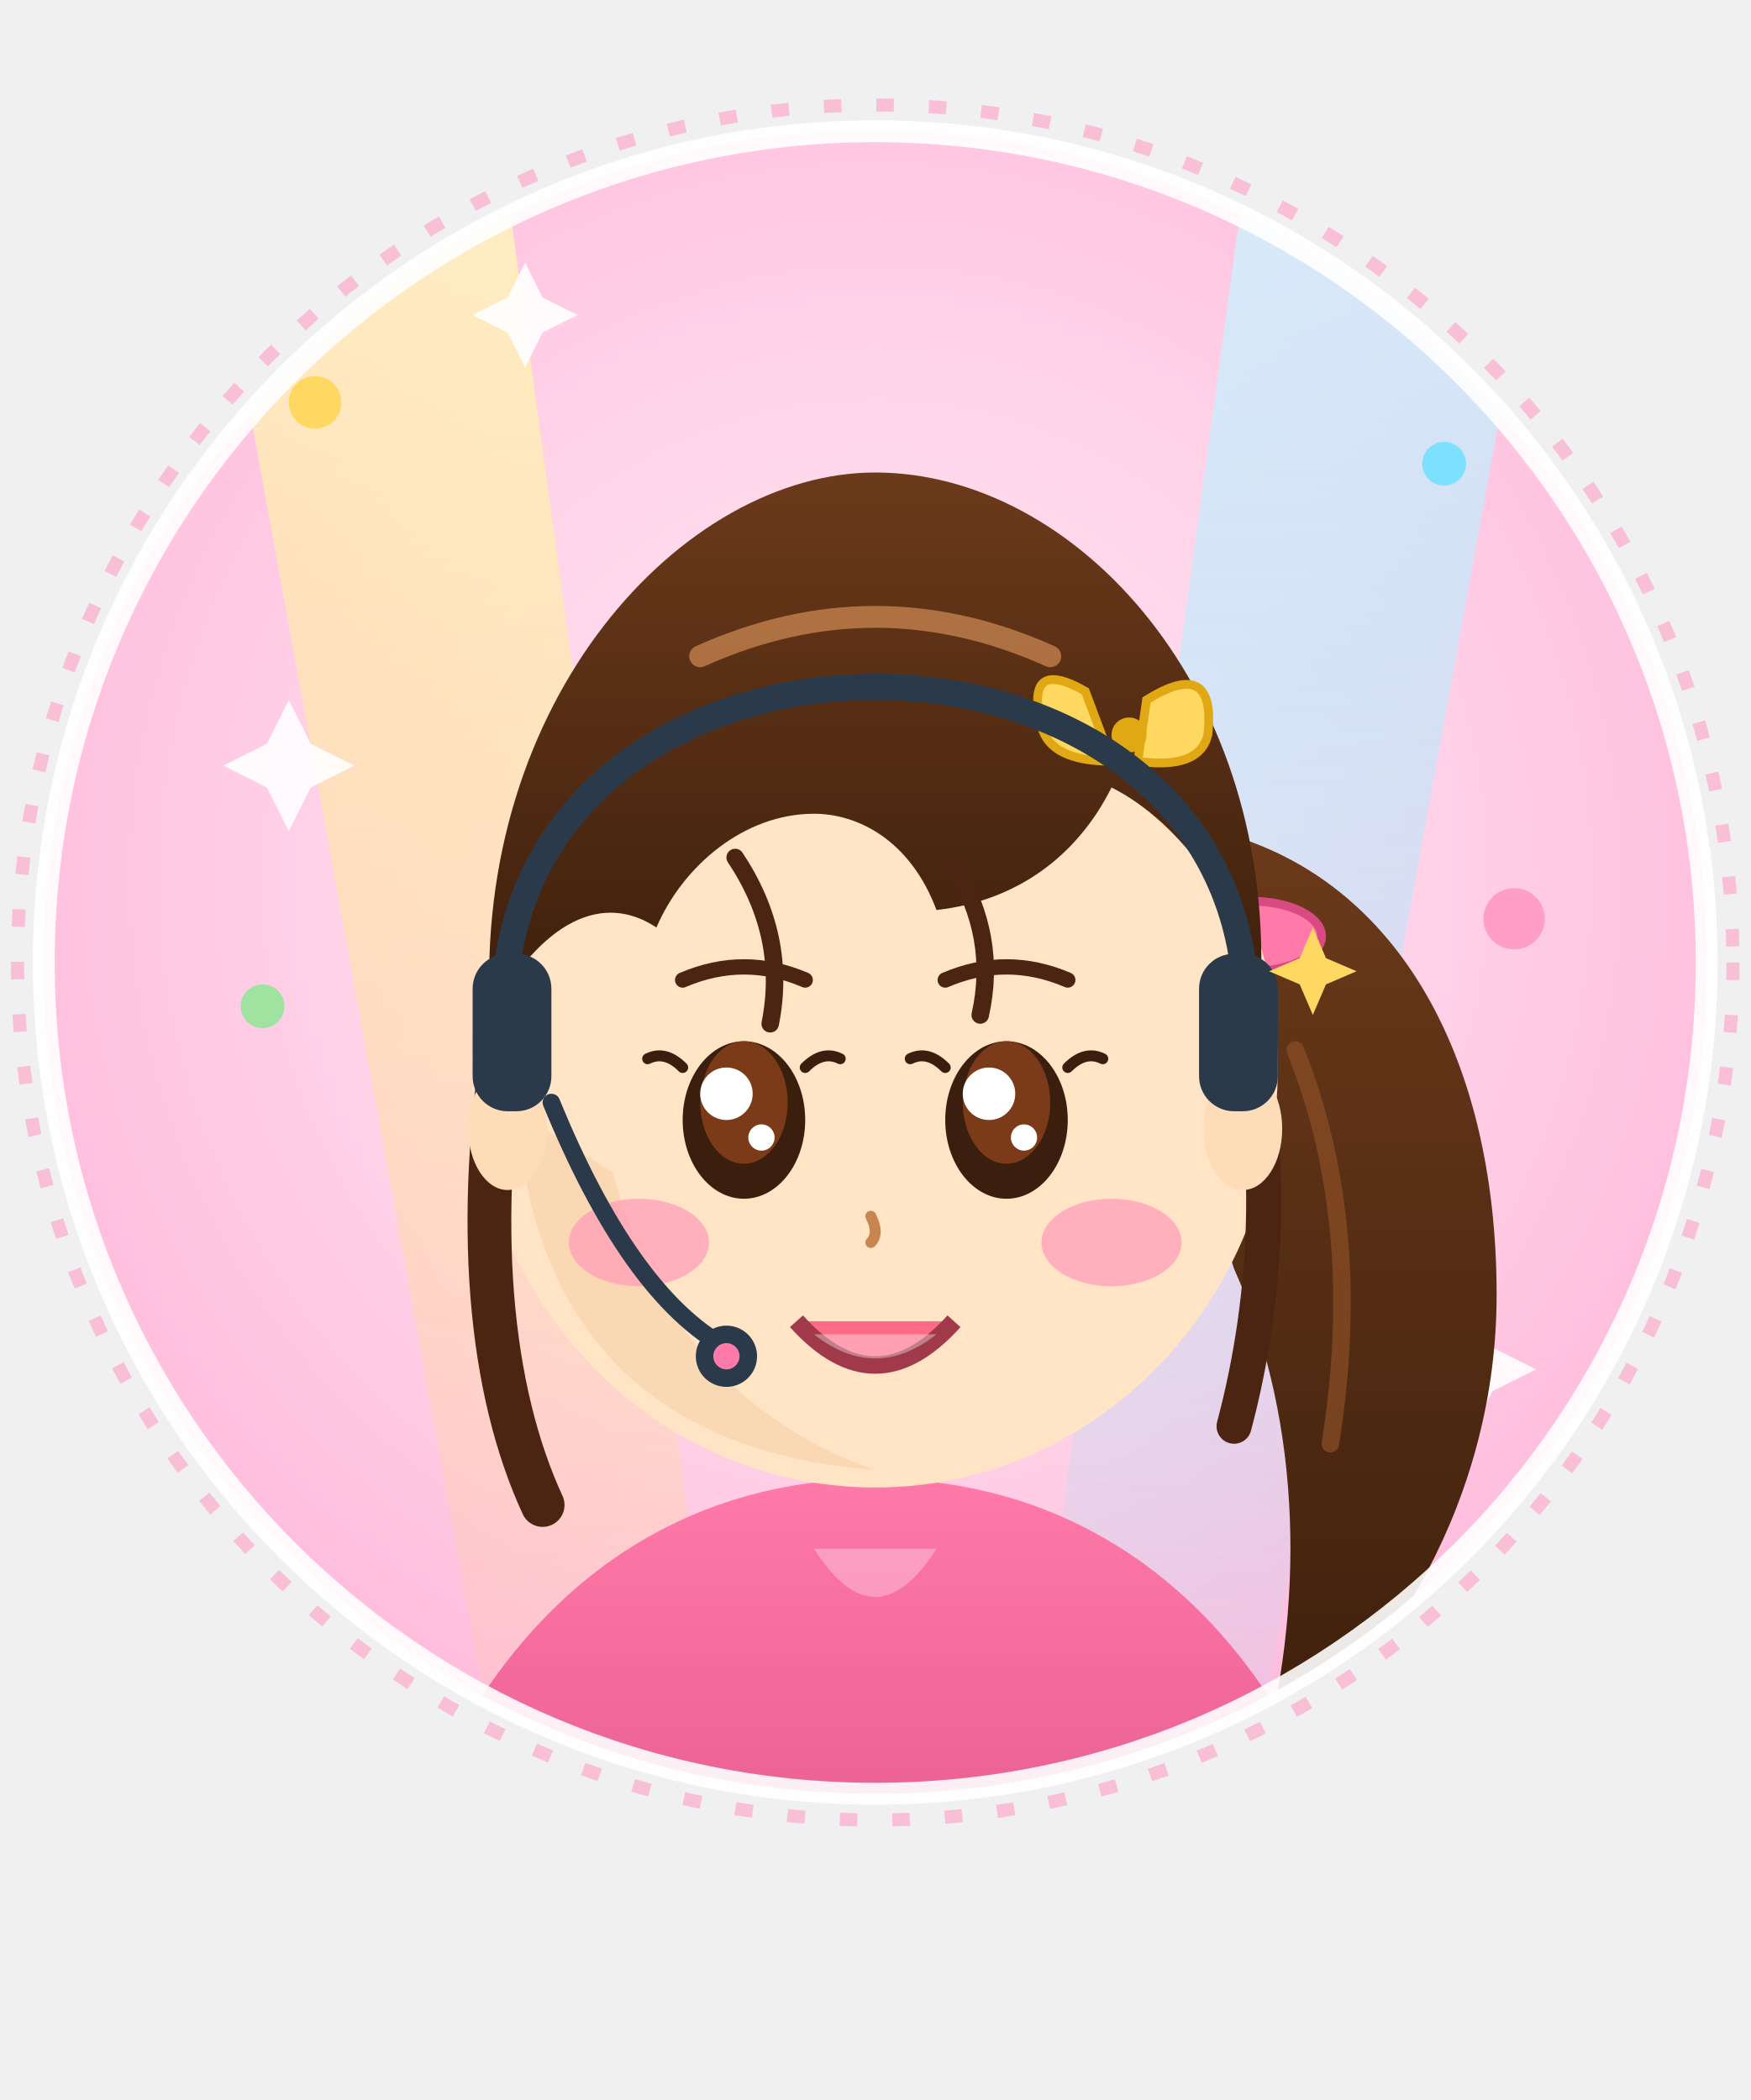
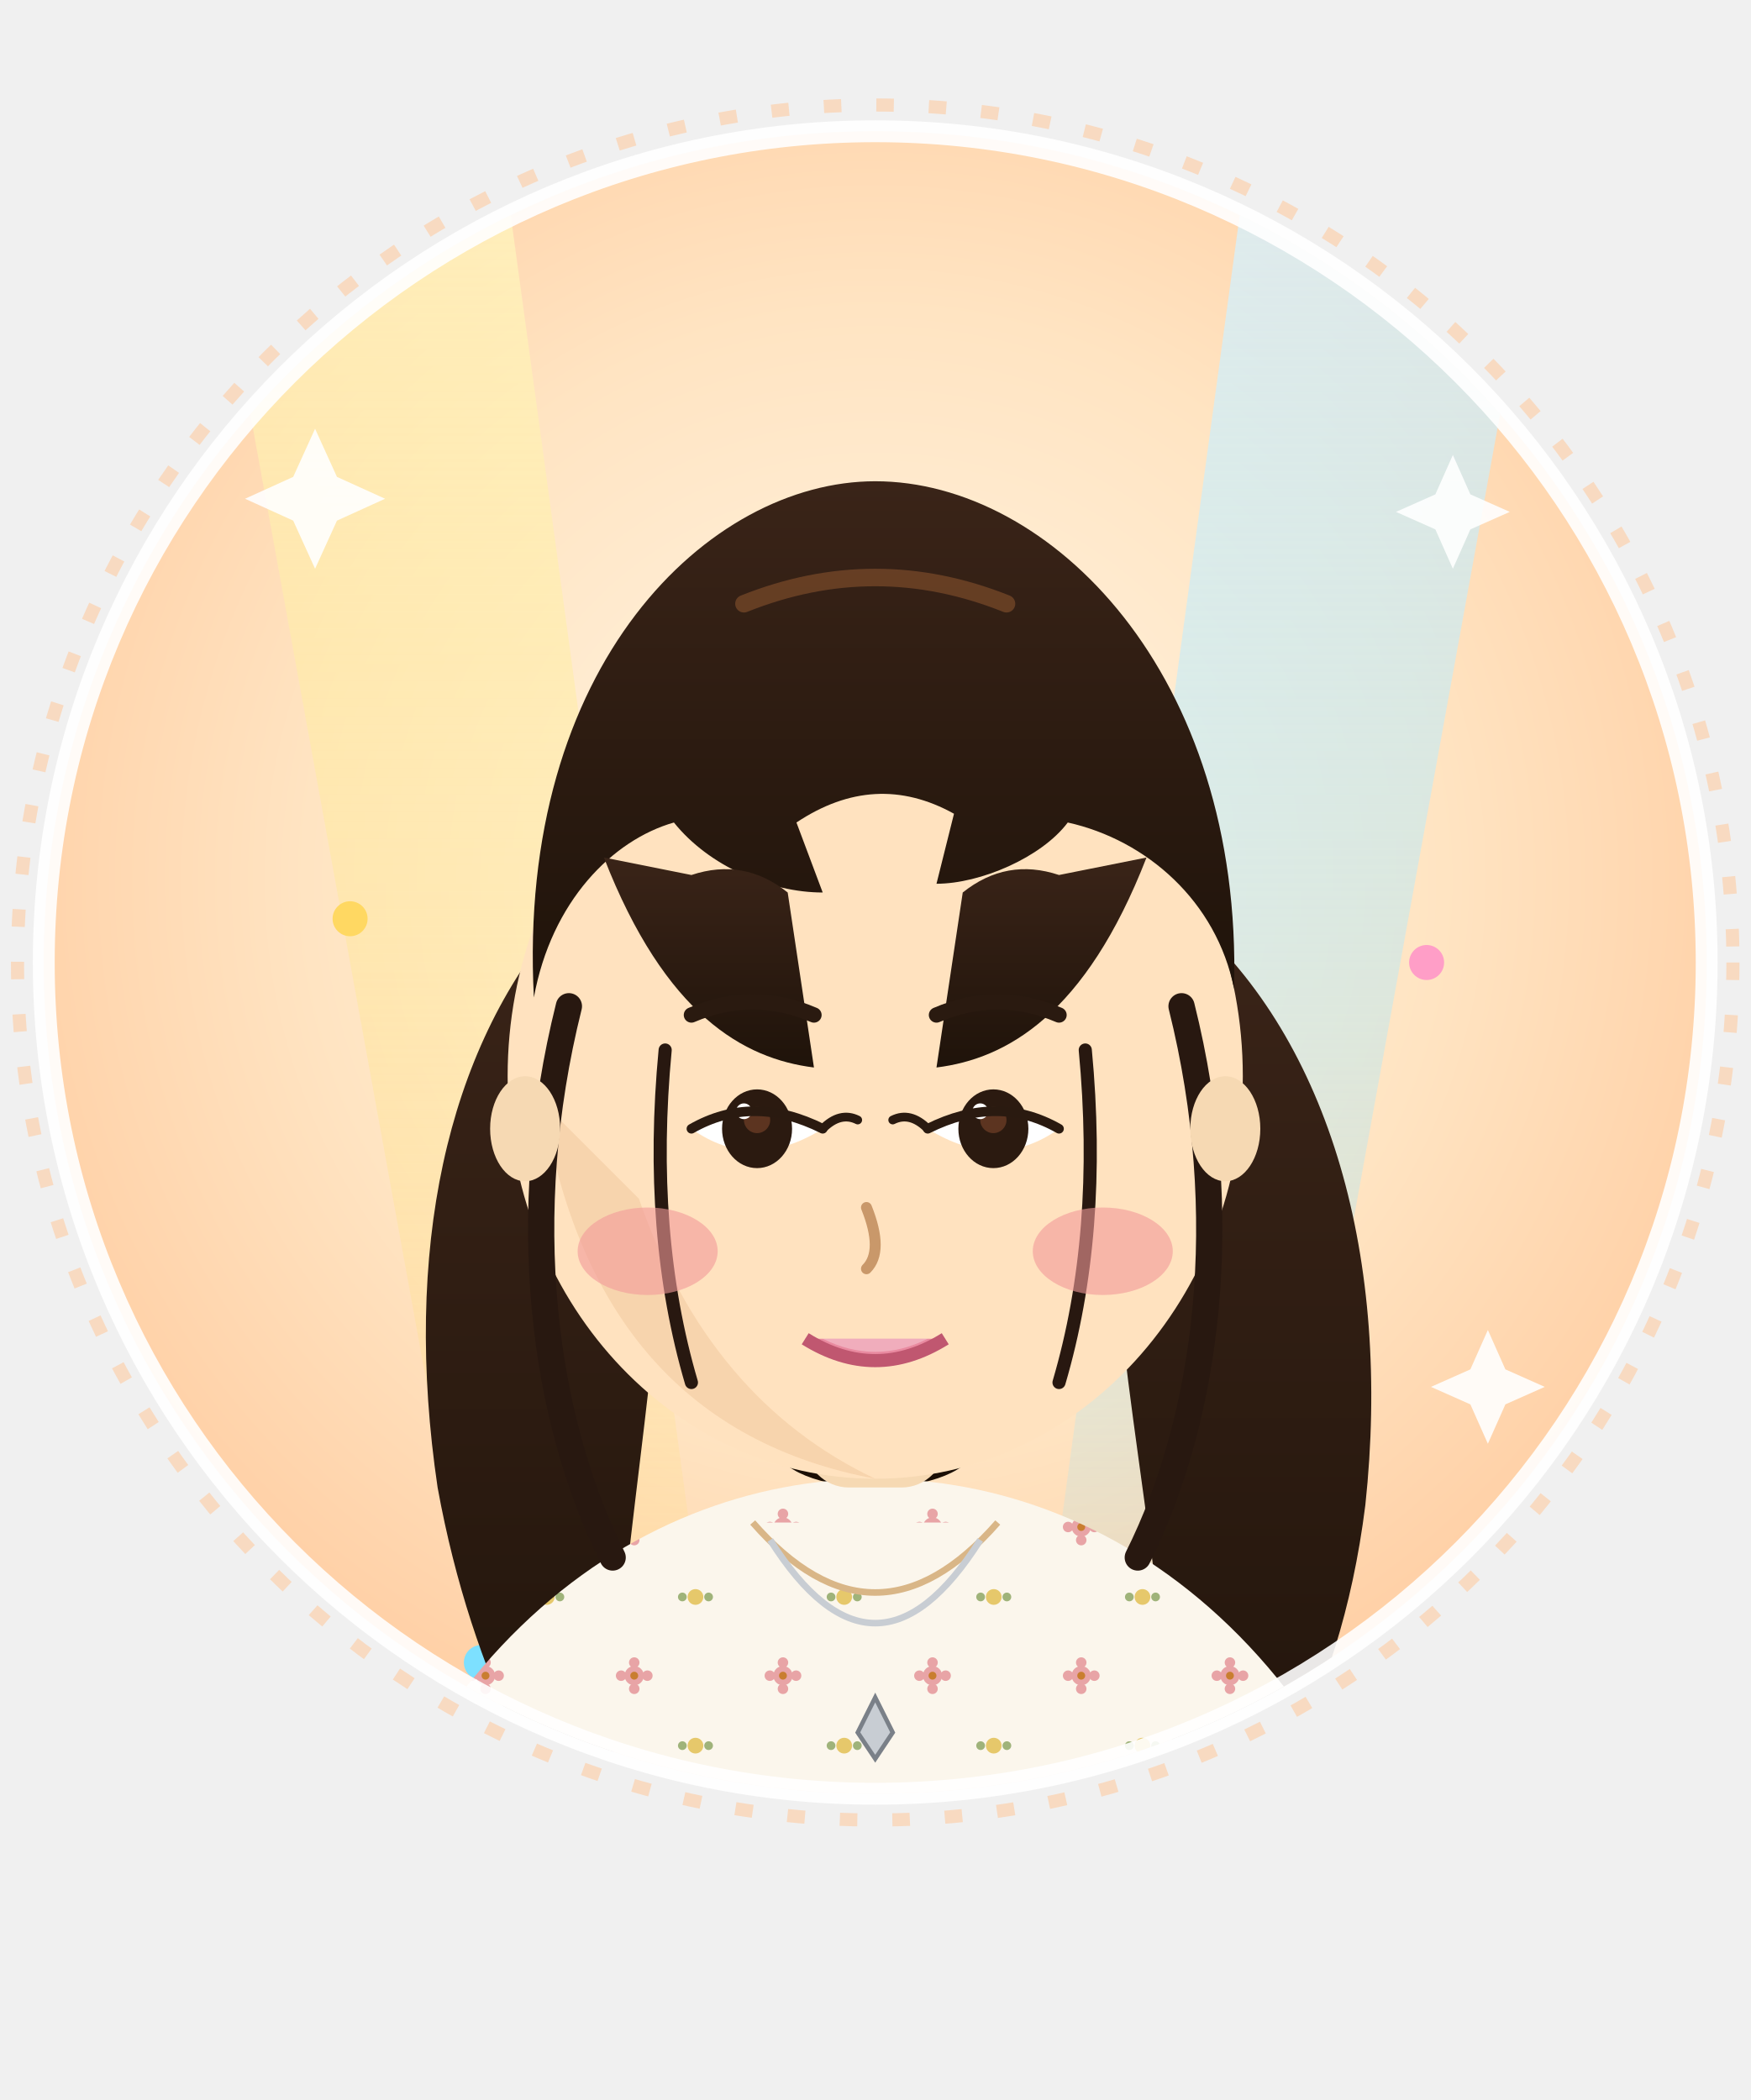
<svg xmlns="http://www.w3.org/2000/svg" viewBox="0 0 400 480" aria-label="代表イラスト">
  <defs>
-     <radialGradient id="popBg" cx="50%" cy="45%" r="62%">
-       <stop offset="0%" stop-color="#ffe8f3" />
-       <stop offset="55%" stop-color="#ffd1e7" />
-       <stop offset="100%" stop-color="#ffb5d9" />
+     <radialGradient id="bgWarm" cx="50%" cy="45%" r="62%">
+       <stop offset="0%" stop-color="#fff6e6" />
+       <stop offset="55%" stop-color="#ffe4c2" />
+       <stop offset="100%" stop-color="#ffc89b" />
    </radialGradient>
-     <linearGradient id="beamP" x1="0" x2="0" y1="0" y2="1">
-       <stop offset="0%" stop-color="#fff8c8" stop-opacity="0.95" />
+     <linearGradient id="beamW" x1="0" x2="0" y1="0" y2="1">
+       <stop offset="0%" stop-color="#fff8c8" stop-opacity="0.85" />
      <stop offset="100%" stop-color="#ffd862" stop-opacity="0" />
    </linearGradient>
-     <linearGradient id="beamC" x1="0" x2="0" y1="0" y2="1">
-       <stop offset="0%" stop-color="#d8f4ff" stop-opacity="0.9" />
+     <linearGradient id="beamCl" x1="0" x2="0" y1="0" y2="1">
+       <stop offset="0%" stop-color="#dff3ff" stop-opacity="0.85" />
      <stop offset="100%" stop-color="#7de0ff" stop-opacity="0" />
    </linearGradient>
-     <linearGradient id="shirtP" x1="0" x2="0" y1="0" y2="1">
-       <stop offset="0%" stop-color="#ff7aa8" />
-       <stop offset="100%" stop-color="#d94a83" />
+     <linearGradient id="hairDark" x1="0" x2="0" y1="0" y2="1">
+       <stop offset="0%" stop-color="#3a2418" />
+       <stop offset="100%" stop-color="#1f130a" />
    </linearGradient>
-     <linearGradient id="hairP" x1="0" x2="0" y1="0" y2="1">
-       <stop offset="0%" stop-color="#6b3a1a" />
-       <stop offset="100%" stop-color="#3d1f0c" />
-     </linearGradient>
-     <clipPath id="circleClipP">
+     <pattern id="floral" x="0" y="0" width="34" height="34" patternUnits="userSpaceOnUse">
+       <rect width="34" height="34" fill="#fbf6ec" />
+       <g transform="translate(6 6)">
+         <circle cx="3" cy="3" r="2.2" fill="#e8a4a6" />
+         <circle cx="0" cy="3" r="1.2" fill="#e8a4a6" />
+         <circle cx="6" cy="3" r="1.2" fill="#e8a4a6" />
+         <circle cx="3" cy="0" r="1.2" fill="#e8a4a6" />
+         <circle cx="3" cy="6" r="1.2" fill="#e8a4a6" />
+         <circle cx="3" cy="3" r="0.9" fill="#c97e30" />
+       </g>
+       <g transform="translate(20 22)">
+         <circle cx="3" cy="3" r="1.8" fill="#e6c86b" />
+         <circle cx="0" cy="3" r="1" fill="#9fb37a" />
+         <circle cx="6" cy="3" r="1" fill="#9fb37a" />
+       </g>
+     </pattern>
+     <clipPath id="circleClipR">
      <circle cx="200" cy="220" r="190" />
    </clipPath>
  </defs>
-   <circle cx="200" cy="220" r="190" fill="url(#popBg)" />
-   <g clip-path="url(#circleClipP)">
-     <polygon points="40,0 110,0 170,440 120,440" fill="url(#beamP)" />
-     <polygon points="290,0 360,0 280,440 230,440" fill="url(#beamC)" />
+   <circle cx="200" cy="220" r="190" fill="url(#bgWarm)" />
+   <g clip-path="url(#circleClipR)">
+     <polygon points="40,0 110,0 170,440 120,440" fill="url(#beamW)" />
+     <polygon points="290,0 360,0 280,440 230,440" fill="url(#beamCl)" />
+     <g fill="#ffffff" opacity="0.9">
+       <path d="M72 98 l5 11 11 5 -11 5 -5 11 -5 -11 -11 -5 11 -5z" />
+       <path d="M332 104 l4 9 9 4 -9 4 -4 9 -4 -9 -9 -4 9 -4z" />
+       <path d="M340 304 l4 9 9 4 -9 4 -4 9 -4 -9 -9 -4 9 -4z" />
+     </g>
    <g>
-       <circle cx="72" cy="92" r="6" fill="#ffd862" />
-       <circle cx="330" cy="106" r="5" fill="#7de0ff" />
-       <circle cx="346" cy="210" r="7" fill="#ff9ec7" />
-       <circle cx="60" cy="230" r="5" fill="#a0e2a0" />
-       <circle cx="90" cy="390" r="6" fill="#ffd862" />
-       <circle cx="320" cy="380" r="6" fill="#b8a3ff" />
+       <circle cx="80" cy="210" r="4" fill="#ffd862" />
+       <circle cx="326" cy="220" r="4" fill="#ff9ec7" />
+       <circle cx="110" cy="380" r="4" fill="#7de0ff" />
+       <circle cx="312" cy="380" r="4" fill="#b8a3ff" />
    </g>
-     <g fill="#ffffff" opacity="0.9">
-       <path d="M66 160 l5 10 10 5 -10 5 -5 10 -5 -10 -10 -5 10 -5z" />
-       <path d="M336 298 l5 10 10 5 -10 5 -5 10 -5 -10 -10 -5 10 -5z" />
-       <path d="M120 60 l4 8 8 4 -8 4 -4 8 -4 -8 -8 -4 8 -4z" />
+     <path d="M272 210              C 304 238 318 288 312 344              C 306 392 286 420 268 438              C 272 400 260 340 256 300              C 252 268 254 236 258 218 Z" fill="url(#hairDark)" />
+     <path d="M128 210              C 102 240 92 286 100 340              C 108 384 126 416 142 434              C 136 396 146 344 150 300              C 154 268 150 234 146 218 Z" fill="url(#hairDark)" />
+     <ellipse cx="200" cy="330" rx="22" ry="9" fill="#3a1e0e" stroke="#1b0f05" stroke-width="2" />
+     <path d="M68 482 C 84 380 144 338 200 338 C 256 338 316 380 332 482 Z" fill="url(#floral)" />
+     <path d="M172 348 Q200 380 228 348" fill="#fbf6ec" stroke="#d9b687" stroke-width="1.5" />
+     <path d="M176 352 Q200 390 224 352" stroke="#c8cdd3" stroke-width="1.5" fill="none" />
+     <path d="M200 388 L196 396 L200 402 L204 396 Z" fill="#c8cdd3" stroke="#7a8088" stroke-width="1" />
+     <rect x="184" y="298" width="32" height="42" rx="10" fill="#f6d9b3" />
+     <path d="M184 316 Q200 332 216 316" fill="#dfb58a" opacity="0.55" />
+     <ellipse cx="200" cy="246" rx="84" ry="92" fill="#ffe2bf" />
+     <path d="M124 252 Q136 326 200 338 Q162 320 146 274 Z" fill="#ecbf90" opacity="0.4" />
+     <path d="M122 228              C 118 152 162 110 200 110              C 240 110 284 154 282 226              C 278 206 262 192 244 188              C 238 196 224 202 214 202              L 218 186              Q 200 176 182 188              L 188 204              C 176 204 162 198 154 188              C 140 192 126 206 122 228 Z" fill="url(#hairDark)" />
+     <path d="M138 196              C 152 232 170 242 186 244              L 180 204              Q 170 196 158 200 Z" fill="url(#hairDark)" />
+     <path d="M262 196              C 248 232 230 242 214 244              L 220 204              Q 230 196 242 200 Z" fill="url(#hairDark)" />
+     <path d="M130 230 C 118 278 124 324 140 356" stroke="#281810" stroke-width="6" fill="none" stroke-linecap="round" />
+     <path d="M270 230 C 282 278 276 324 260 356" stroke="#281810" stroke-width="6" fill="none" stroke-linecap="round" />
+     <path d="M152 240 Q148 282 158 316" stroke="#281810" stroke-width="3" fill="none" stroke-linecap="round" />
+     <path d="M248 240 Q252 282 242 316" stroke="#281810" stroke-width="3" fill="none" stroke-linecap="round" />
+     <path d="M170 138 Q200 126 230 138" stroke="#7a4a2a" stroke-width="4" fill="none" stroke-linecap="round" opacity="0.7" />
+     <ellipse cx="120" cy="258" rx="8" ry="12" fill="#f6d9b3" />
+     <ellipse cx="280" cy="258" rx="8" ry="12" fill="#f6d9b3" />
+     <path d="M158 232 Q172 226 186 232" stroke="#2a1a10" stroke-width="3.5" fill="none" stroke-linecap="round" />
+     <path d="M214 232 Q228 226 242 232" stroke="#2a1a10" stroke-width="3.5" fill="none" stroke-linecap="round" />
+     <g>
+       <path d="M158 258 Q172 250 188 258 Q172 268 158 258 Z" fill="#ffffff" />
+       <path d="M212 258 Q228 250 242 258 Q228 268 212 258 Z" fill="#ffffff" />
+       <ellipse cx="173" cy="258" rx="8" ry="9" fill="#2b1a10" />
+       <ellipse cx="227" cy="258" rx="8" ry="9" fill="#2b1a10" />
+       <circle cx="173" cy="256" r="3" fill="#5c3420" />
+       <circle cx="227" cy="256" r="3" fill="#5c3420" />
+       <circle cx="170" cy="254" r="1.8" fill="#ffffff" />
+       <circle cx="224" cy="254" r="1.8" fill="#ffffff" />
    </g>
-     <path d="M278 190              C 318 200 342 240 342 296              C 342 342 318 382 288 404              C 298 368 298 326 282 290              C 272 260 268 232 272 204 Z" fill="url(#hairP)" />
-     <ellipse cx="286" cy="214" rx="16" ry="8" fill="#ff7aa8" stroke="#d94a83" stroke-width="2" />
-     <path d="M296 240 Q312 280 304 330" stroke="#8a4e25" stroke-width="4" fill="none" stroke-linecap="round" opacity="0.7" />
-     <path d="M80 480 C 92 378 144 338 200 338 C 256 338 308 378 320 480 Z" fill="url(#shirtP)" />
-     <path d="M186 354 Q200 376 214 354" fill="#ffffff" opacity="0.3" />
-     <rect x="184" y="292" width="32" height="40" rx="10" fill="#ffdcb8" />
-     <path d="M184 310 Q200 328 216 310" fill="#e9b98a" opacity="0.55" />
-     <ellipse cx="200" cy="244" rx="92" ry="96" fill="#ffe4c6" />
-     <path d="M118 254 Q124 330 200 336 Q154 320 140 268 Z" fill="#f2c597" opacity="0.4" />
-     <path d="M112 232              C 108 160 156 108 200 108              C 246 108 292 158 288 228              C 284 208 270 188 254 180              C 246 196 232 206 214 208              C 208 192 196 186 186 186              C 170 186 156 198 150 212              C 138 204 124 210 112 232 Z" fill="url(#hairP)" />
-     <path d="M116 232 C 108 280 112 318 124 344" stroke="#4c2512" stroke-width="10" fill="none" stroke-linecap="round" />
-     <path d="M282 224 C 292 260 290 296 282 326" stroke="#4c2512" stroke-width="8" fill="none" stroke-linecap="round" />
-     <path d="M168 196 Q180 214 176 234" stroke="#4c2512" stroke-width="4" fill="none" stroke-linecap="round" />
-     <path d="M218 198 Q228 214 224 232" stroke="#4c2512" stroke-width="4" fill="none" stroke-linecap="round" />
-     <path d="M160 150 Q200 132 240 150" stroke="#c98550" stroke-width="5" fill="none" stroke-linecap="round" opacity="0.75" />
-     <ellipse cx="116" cy="258" rx="9" ry="14" fill="#ffdcb8" />
-     <ellipse cx="284" cy="258" rx="9" ry="14" fill="#ffdcb8" />
-     <path d="M156 224 Q170 218 184 224" stroke="#4c2512" stroke-width="3.5" fill="none" stroke-linecap="round" />
-     <path d="M216 224 Q230 218 244 224" stroke="#4c2512" stroke-width="3.5" fill="none" stroke-linecap="round" />
-     <g>
-       <ellipse cx="170" cy="256" rx="14" ry="18" fill="#3a1e0e" />
-       <ellipse cx="170" cy="252" rx="10" ry="14" fill="#7b3a18" />
-       <circle cx="166" cy="250" r="6" fill="#ffffff" />
-       <circle cx="174" cy="260" r="3" fill="#ffffff" />
-       <ellipse cx="230" cy="256" rx="14" ry="18" fill="#3a1e0e" />
-       <ellipse cx="230" cy="252" rx="10" ry="14" fill="#7b3a18" />
-       <circle cx="226" cy="250" r="6" fill="#ffffff" />
-       <circle cx="234" cy="260" r="3" fill="#ffffff" />
-     </g>
-     <path d="M184 244 Q188 240 192 242" stroke="#3a1e0e" stroke-width="2.5" fill="none" stroke-linecap="round" />
-     <path d="M156 244 Q152 240 148 242" stroke="#3a1e0e" stroke-width="2.5" fill="none" stroke-linecap="round" />
-     <path d="M244 244 Q248 240 252 242" stroke="#3a1e0e" stroke-width="2.5" fill="none" stroke-linecap="round" />
-     <path d="M216 244 Q212 240 208 242" stroke="#3a1e0e" stroke-width="2.5" fill="none" stroke-linecap="round" />
-     <ellipse cx="146" cy="284" rx="16" ry="10" fill="#ff9fb8" opacity="0.75" />
-     <ellipse cx="254" cy="284" rx="16" ry="10" fill="#ff9fb8" opacity="0.75" />
-     <path d="M199 278 Q201 282 199 284" stroke="#c98550" stroke-width="2.5" fill="none" stroke-linecap="round" />
-     <path d="M182 302 Q200 322 218 302" stroke="#a03a4a" stroke-width="4" fill="#ff6b87" stroke-linejoin="round" />
-     <path d="M186 305 Q200 316 214 305" fill="#ffffff" opacity="0.35" />
-     <g>
-       <path d="M248 158 Q234 150 238 166 Q240 174 254 174 Z" fill="#ffd862" stroke="#e0a914" stroke-width="2" />
-       <path d="M262 160 Q278 150 276 168 Q274 176 260 174 Z" fill="#ffd862" stroke="#e0a914" stroke-width="2" />
-       <circle cx="258" cy="168" r="4" fill="#e0a914" />
-     </g>
-     <path d="M116 220 C 128 136 272 136 284 220" stroke="#2b3a4a" stroke-width="6" fill="none" stroke-linecap="round" />
-     <rect x="108" y="218" width="18" height="36" rx="8" fill="#2b3a4a" />
-     <rect x="274" y="218" width="18" height="36" rx="8" fill="#2b3a4a" />
-     <path d="M126 252 Q144 296 166 308" stroke="#2b3a4a" stroke-width="4" fill="none" stroke-linecap="round" />
-     <circle cx="166" cy="310" r="7" fill="#2b3a4a" />
-     <circle cx="166" cy="310" r="3" fill="#ff7aa8" />
-     <path d="M300 212 l3 7 7 3 -7 3 -3 7 -3 -7 -7 -3 7 -3z" fill="#ffd862" />
+     <path d="M158 258 Q172 250 188 258" stroke="#2a1a10" stroke-width="2.2" fill="none" stroke-linecap="round" />
+     <path d="M212 258 Q228 250 242 258" stroke="#2a1a10" stroke-width="2.2" fill="none" stroke-linecap="round" />
+     <path d="M188 258 Q192 254 196 256" stroke="#2a1a10" stroke-width="2" fill="none" stroke-linecap="round" />
+     <path d="M212 258 Q208 254 204 256" stroke="#2a1a10" stroke-width="2" fill="none" stroke-linecap="round" />
+     <ellipse cx="148" cy="286" rx="16" ry="10" fill="#f29999" opacity="0.6" />
+     <ellipse cx="252" cy="286" rx="16" ry="10" fill="#f29999" opacity="0.6" />
+     <path d="M198 276 Q202 286 198 290" stroke="#c9986a" stroke-width="2.5" fill="none" stroke-linecap="round" />
+     <path d="M184 306 Q200 316 216 306" stroke="#c05770" stroke-width="3" fill="#e98aa0" stroke-linejoin="round" />
+     <path d="M188 306 Q200 312 212 306" fill="#ffffff" opacity="0.3" />
  </g>
  <circle cx="200" cy="220" r="190" fill="none" stroke="#ffffff" stroke-width="5" opacity="0.9" />
-   <circle cx="200" cy="220" r="196" fill="none" stroke="#ff9ec7" stroke-width="3" opacity="0.6" stroke-dasharray="4 8" />
+   <circle cx="200" cy="220" r="196" fill="none" stroke="#ffc89b" stroke-width="3" opacity="0.55" stroke-dasharray="4 8" />
</svg>
